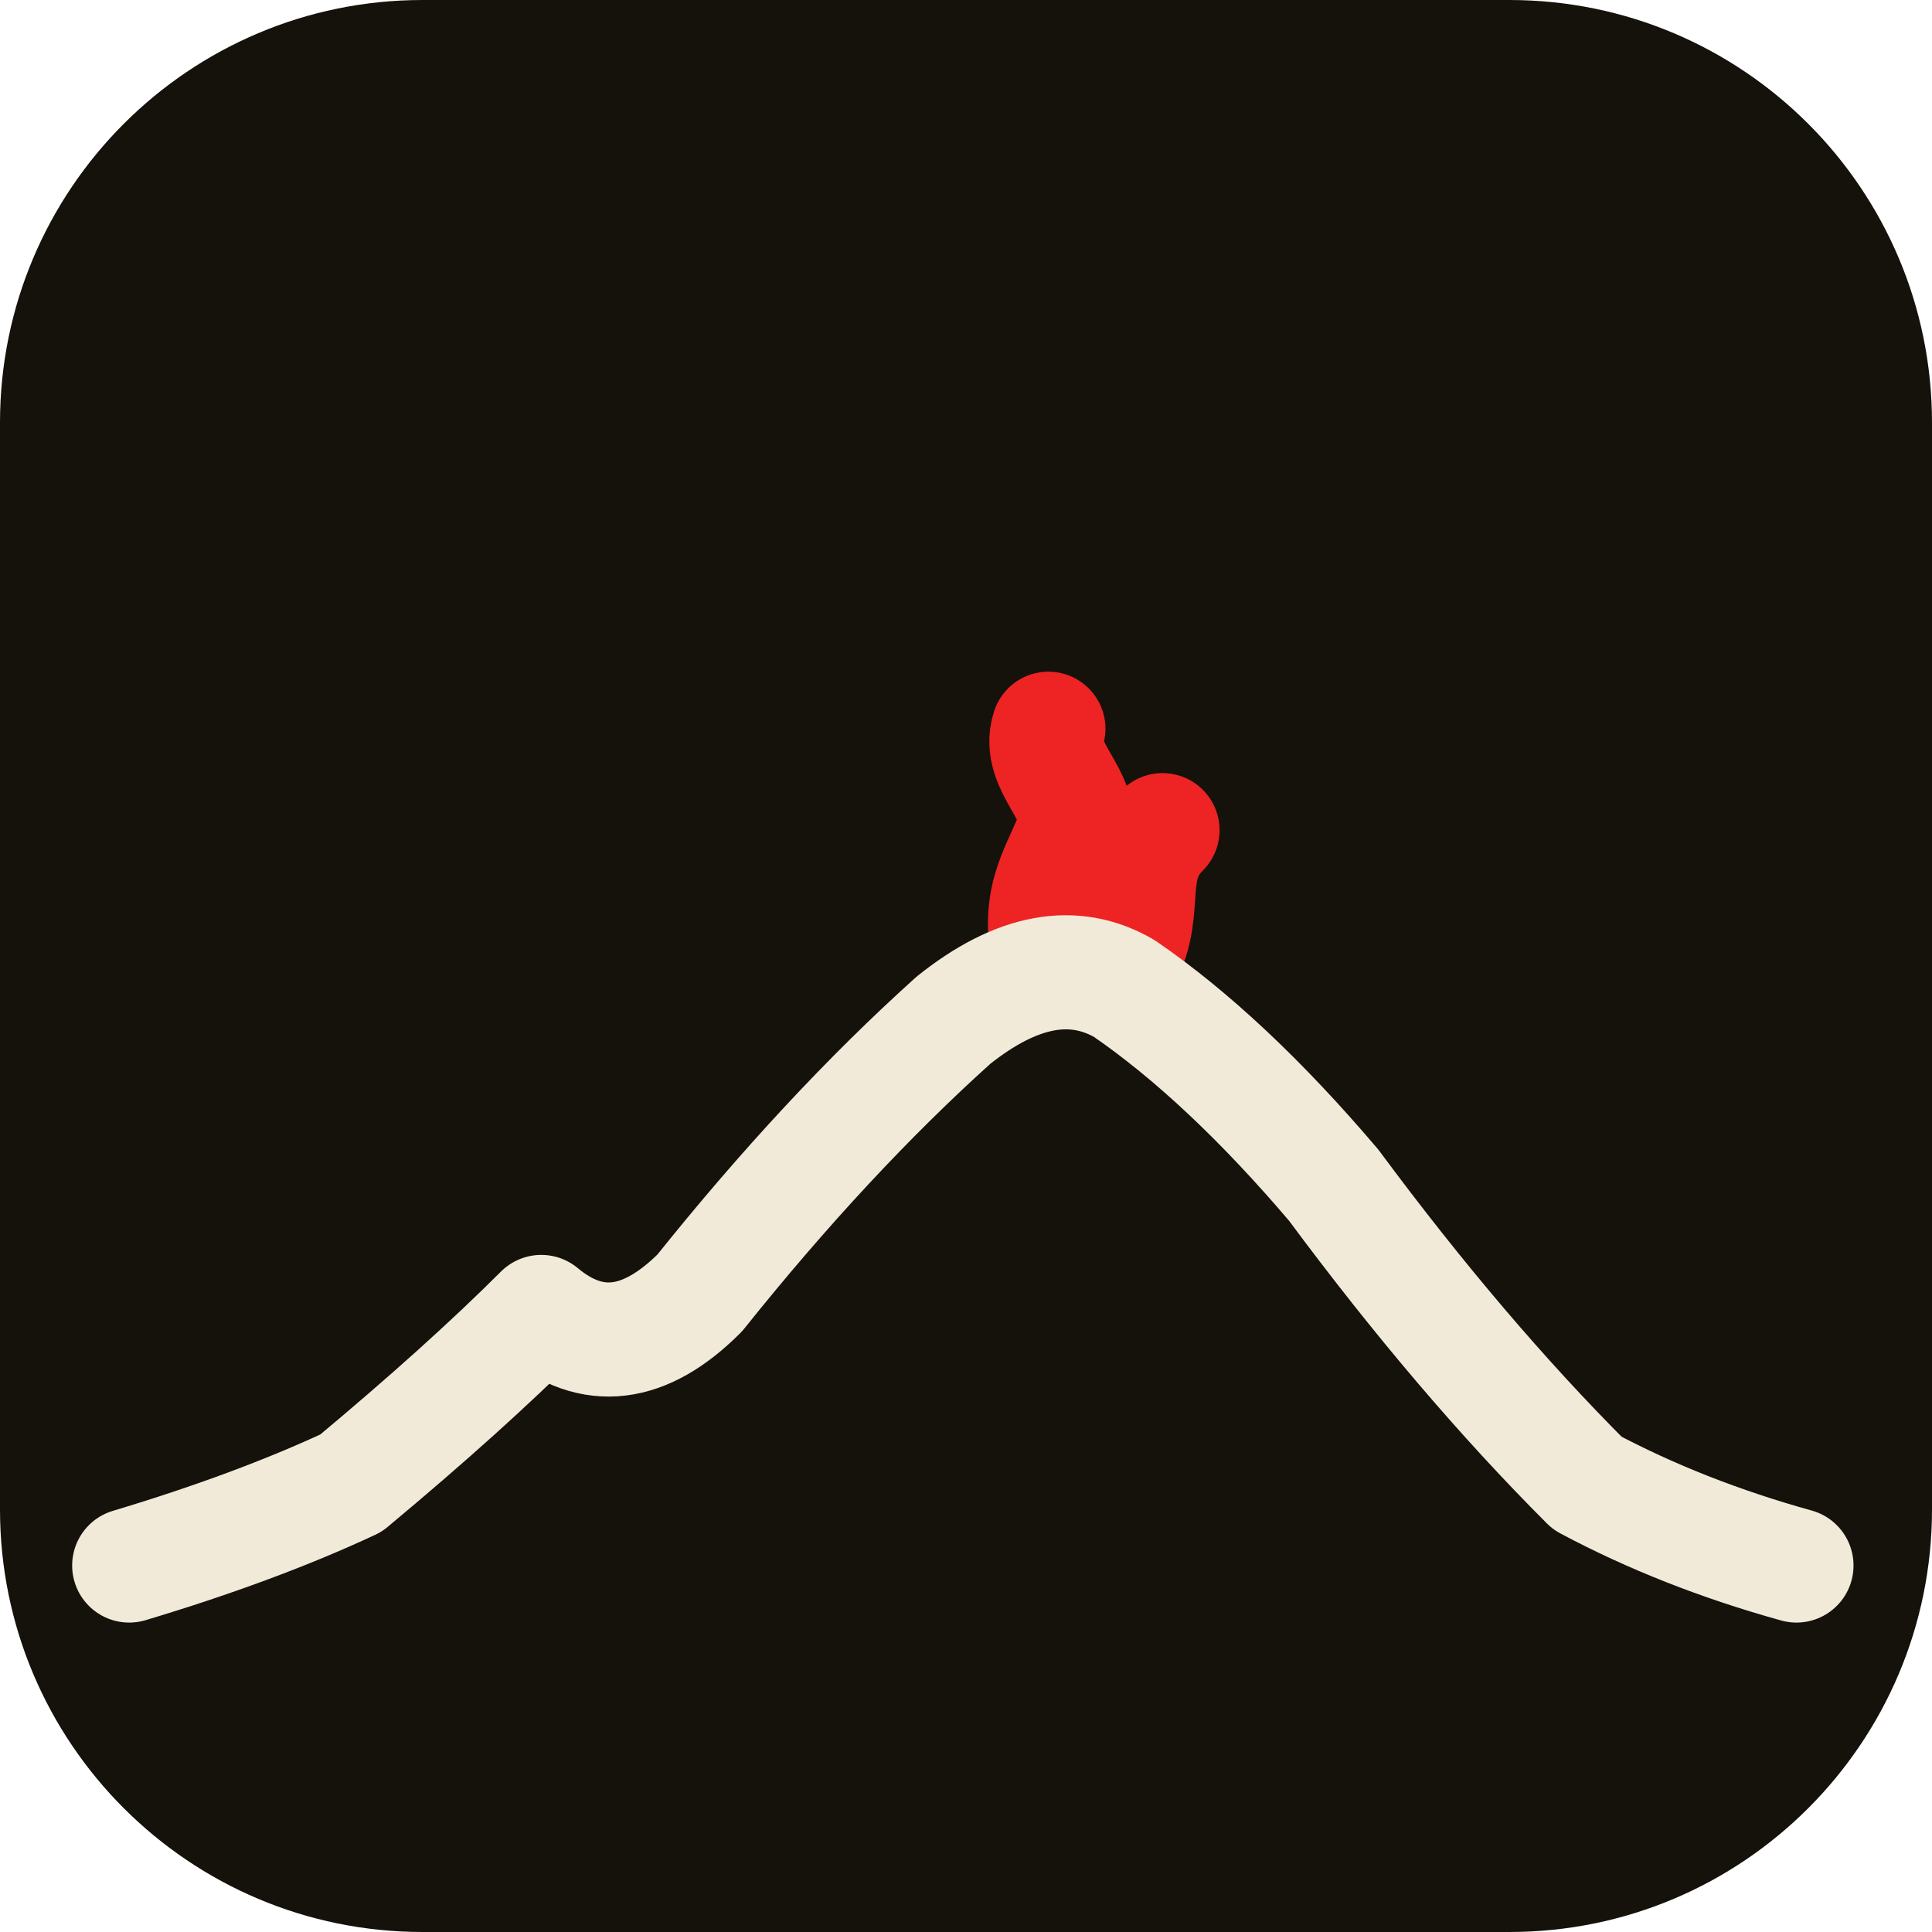
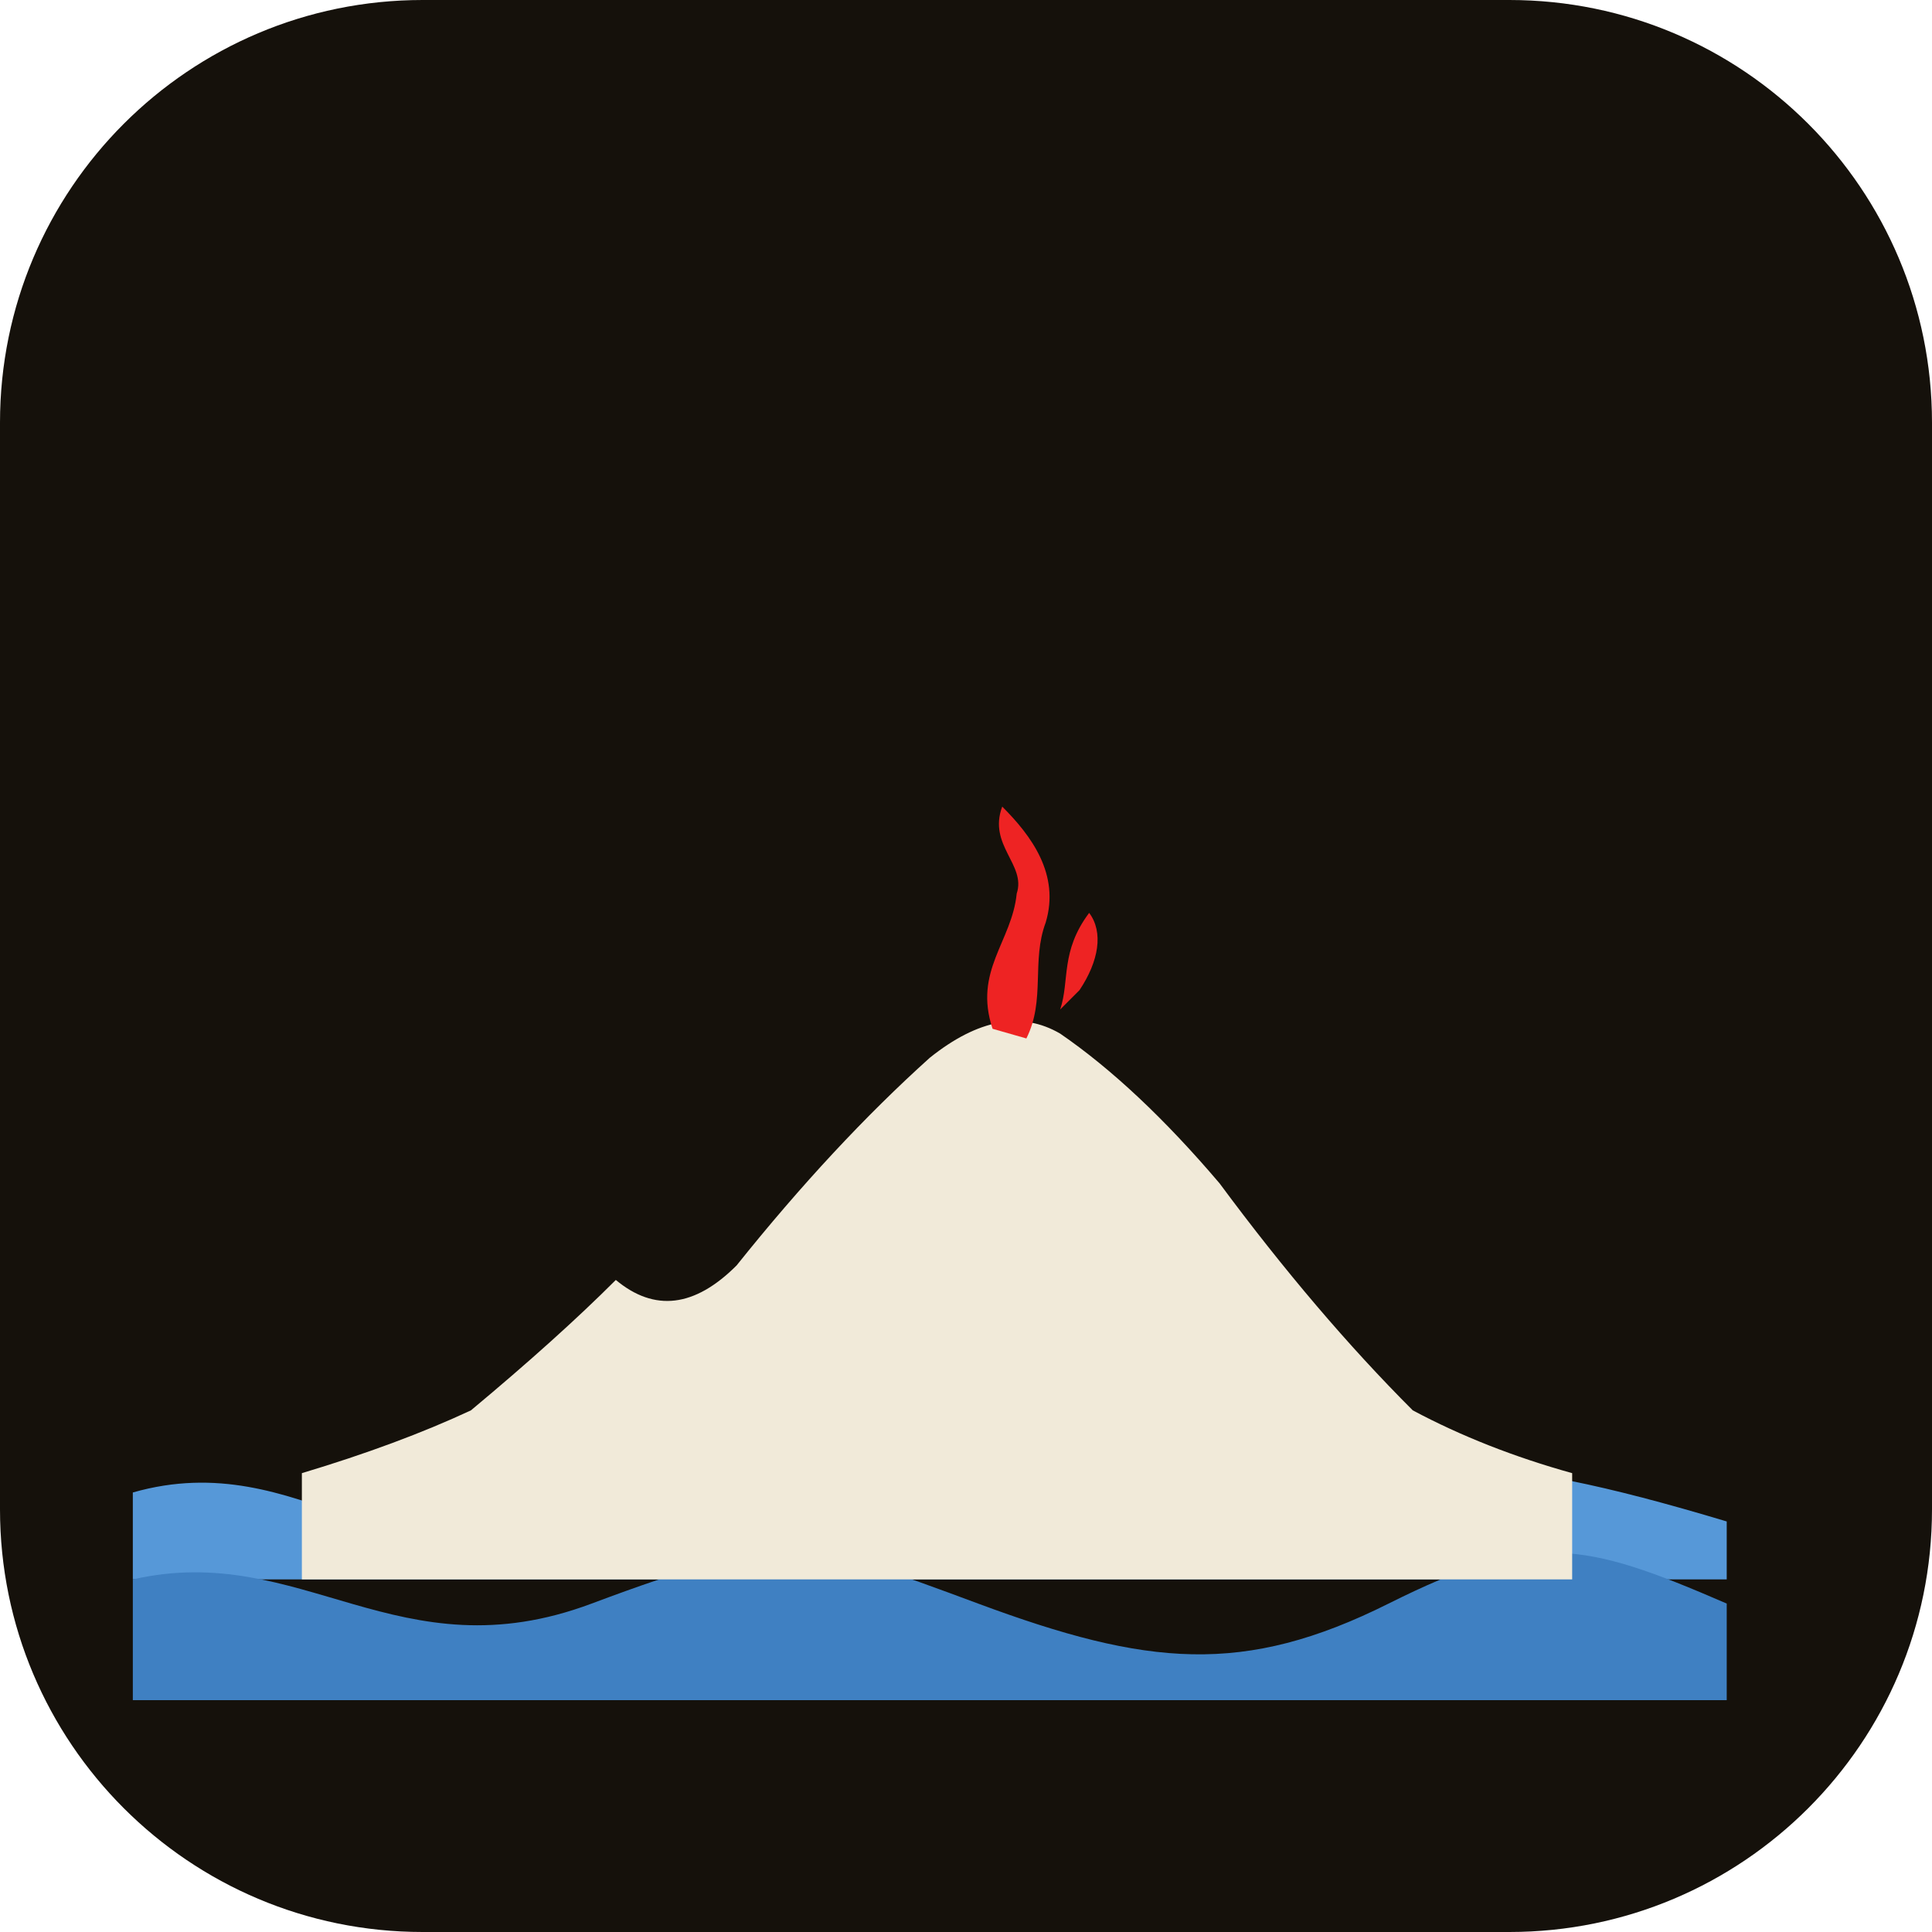
<svg xmlns="http://www.w3.org/2000/svg" viewBox="0 0 64 64" role="img" aria-label="Your Apartment Catania">
  <rect width="64" height="64" rx="14" fill="#15110b" />
-   <g transform="translate(32 38) scale(0.21) translate(-347 -492)" fill="none" stroke-linecap="round" stroke-linejoin="round" stroke-width="18">
-     <path stroke="#ee2323" d="M 360 462 C 358 452 362 448 364 442 C 366 437 358 432 360 426 M 372 462 C 376 454 372 448 378 442" />
-     <path stroke="#f1ead9" d="M 215 558 Q 235 552 250 545 Q 268 530 280 518 Q 292 528 305 515 Q 325 490 345 472 Q 360 460 372 467 Q 388 478 405 498 Q 425 525 445 545 Q 460 553 478 558" />
+   <g transform="translate(32 40) scale(0.16) translate(-352.5 -503)">
+     <path fill="#5698d8" d="M 180 562                                  C 215 552 235 583 265 568                                  S 305 553 330 568                                  S 380 583 410 568                                  S 460 553 510 568                                  L 510 580                                  L 180 580 Z" />
+     <path fill="#3f80c2" d="M 180 580                                  C 215 572 235 600 275 585                                  S 320 572 355 585                                  S 410 600 440 585                                  S 480 572 510 585                                  L 510 605                                  L 180 605 Z" />
+     <path fill="#f1ead9" d="M 215 558                                  Q 235 552 250 545                                  Q 268 530 280 518                                  Q 292 528 305 515                                  Q 325 490 345 472                                  Q 360 460 372 467                                  Q 388 478 405 498                                  Q 425 525 445 545                                  Q 460 553 478 558                                  L 478 580 L 215 580 Z" />
+     <path fill="#ee2323" d="M 358 466                                  C 354 454 362 448 363 438                                  C 365 432 357 428 360 420                                  C 366 426 372 434 369 444                                  C 366 452 369 460 365 468                                  Z                                  M 372 462                                  C 374 456 372 450 378 442                                  C 381 446 380 452 376 458                                  Z" />
  </g>
</svg>
